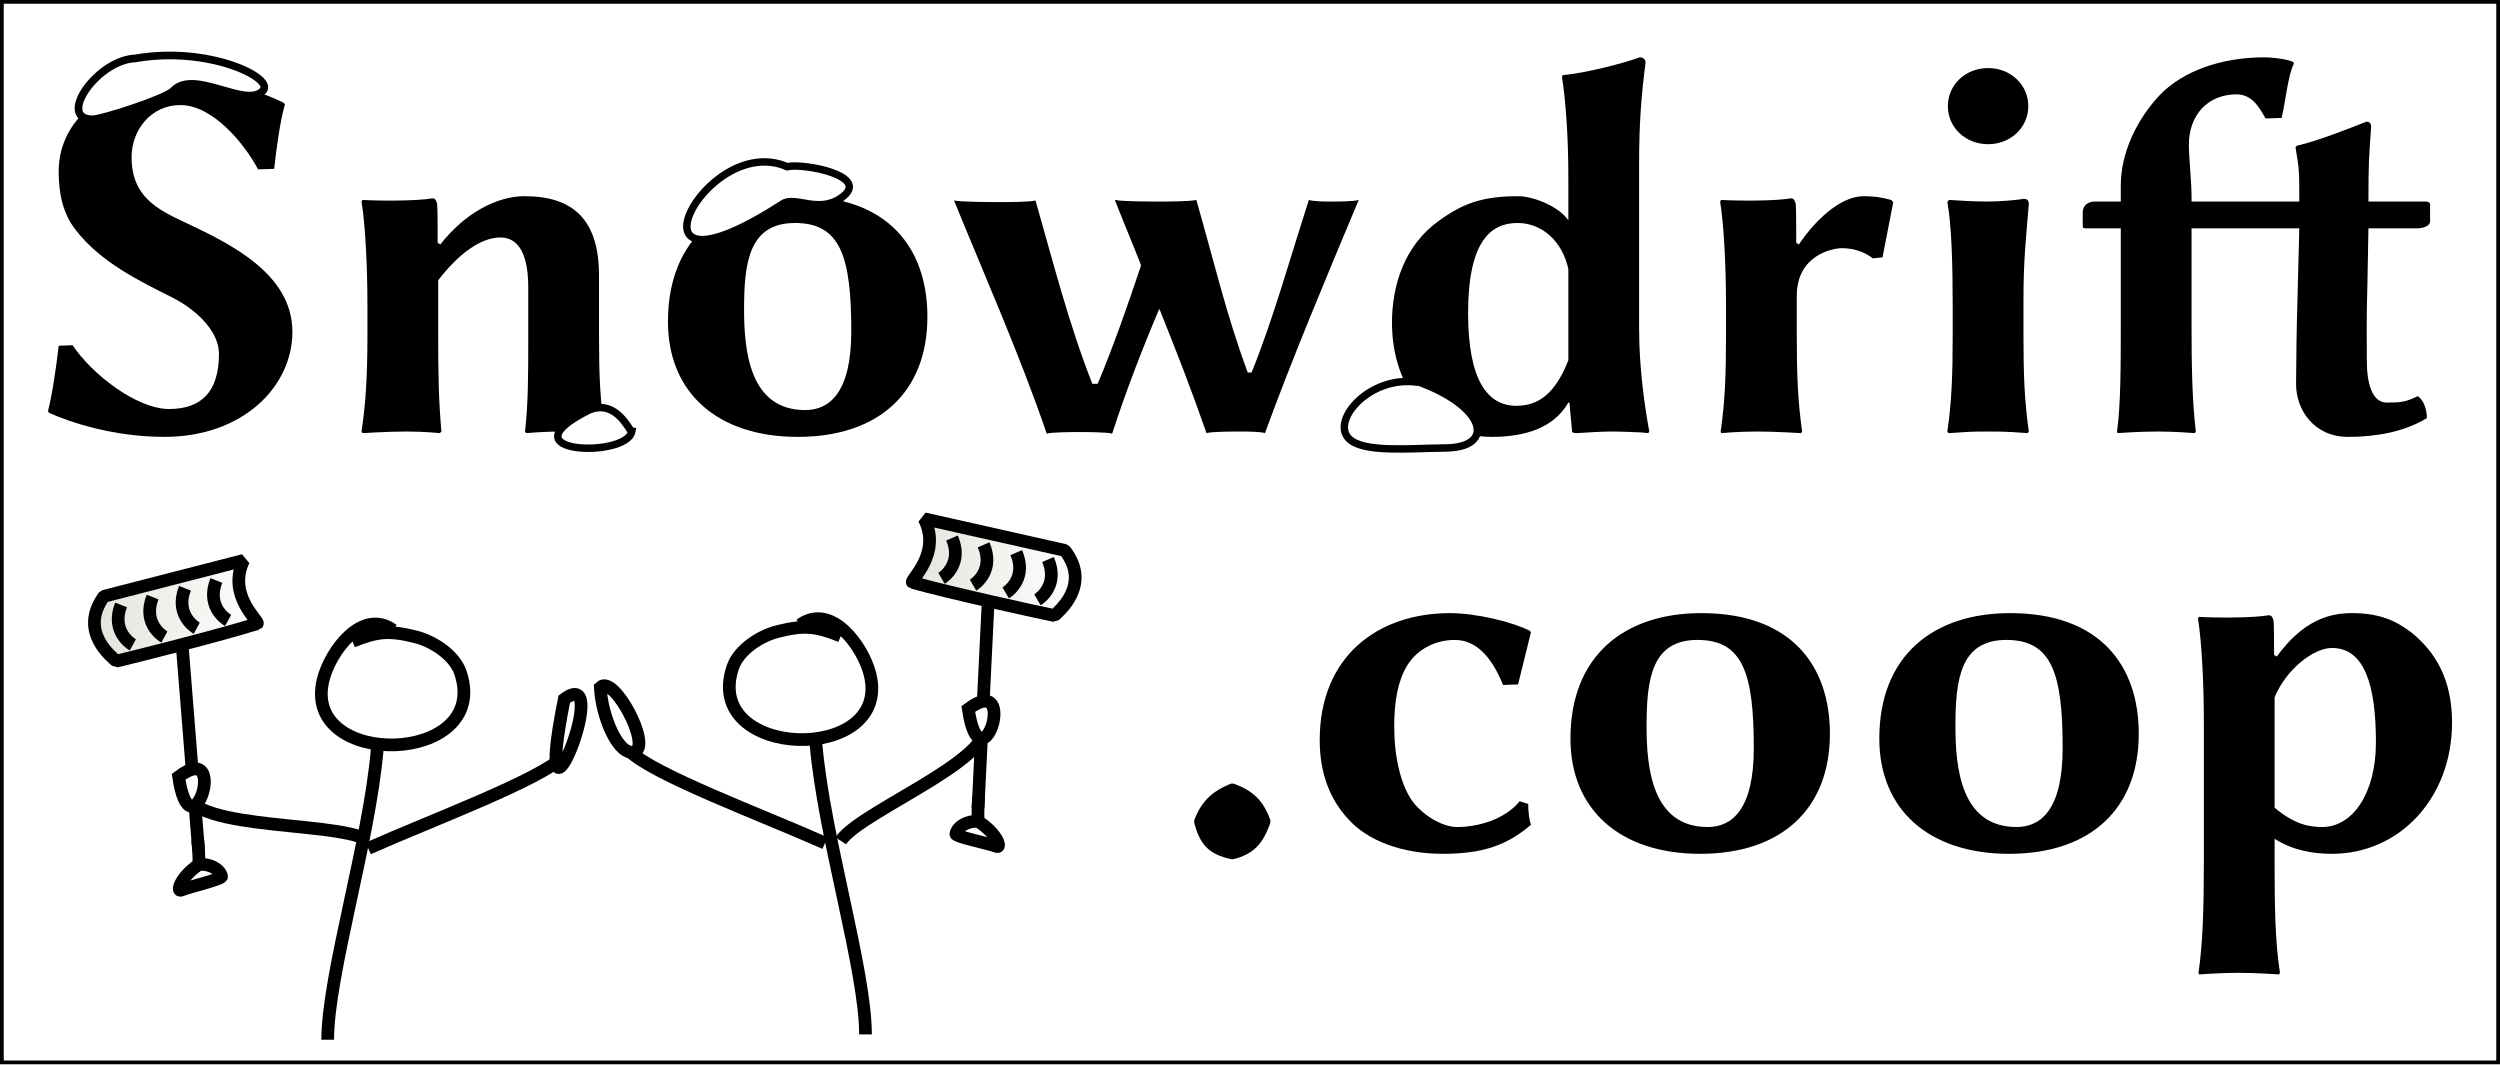
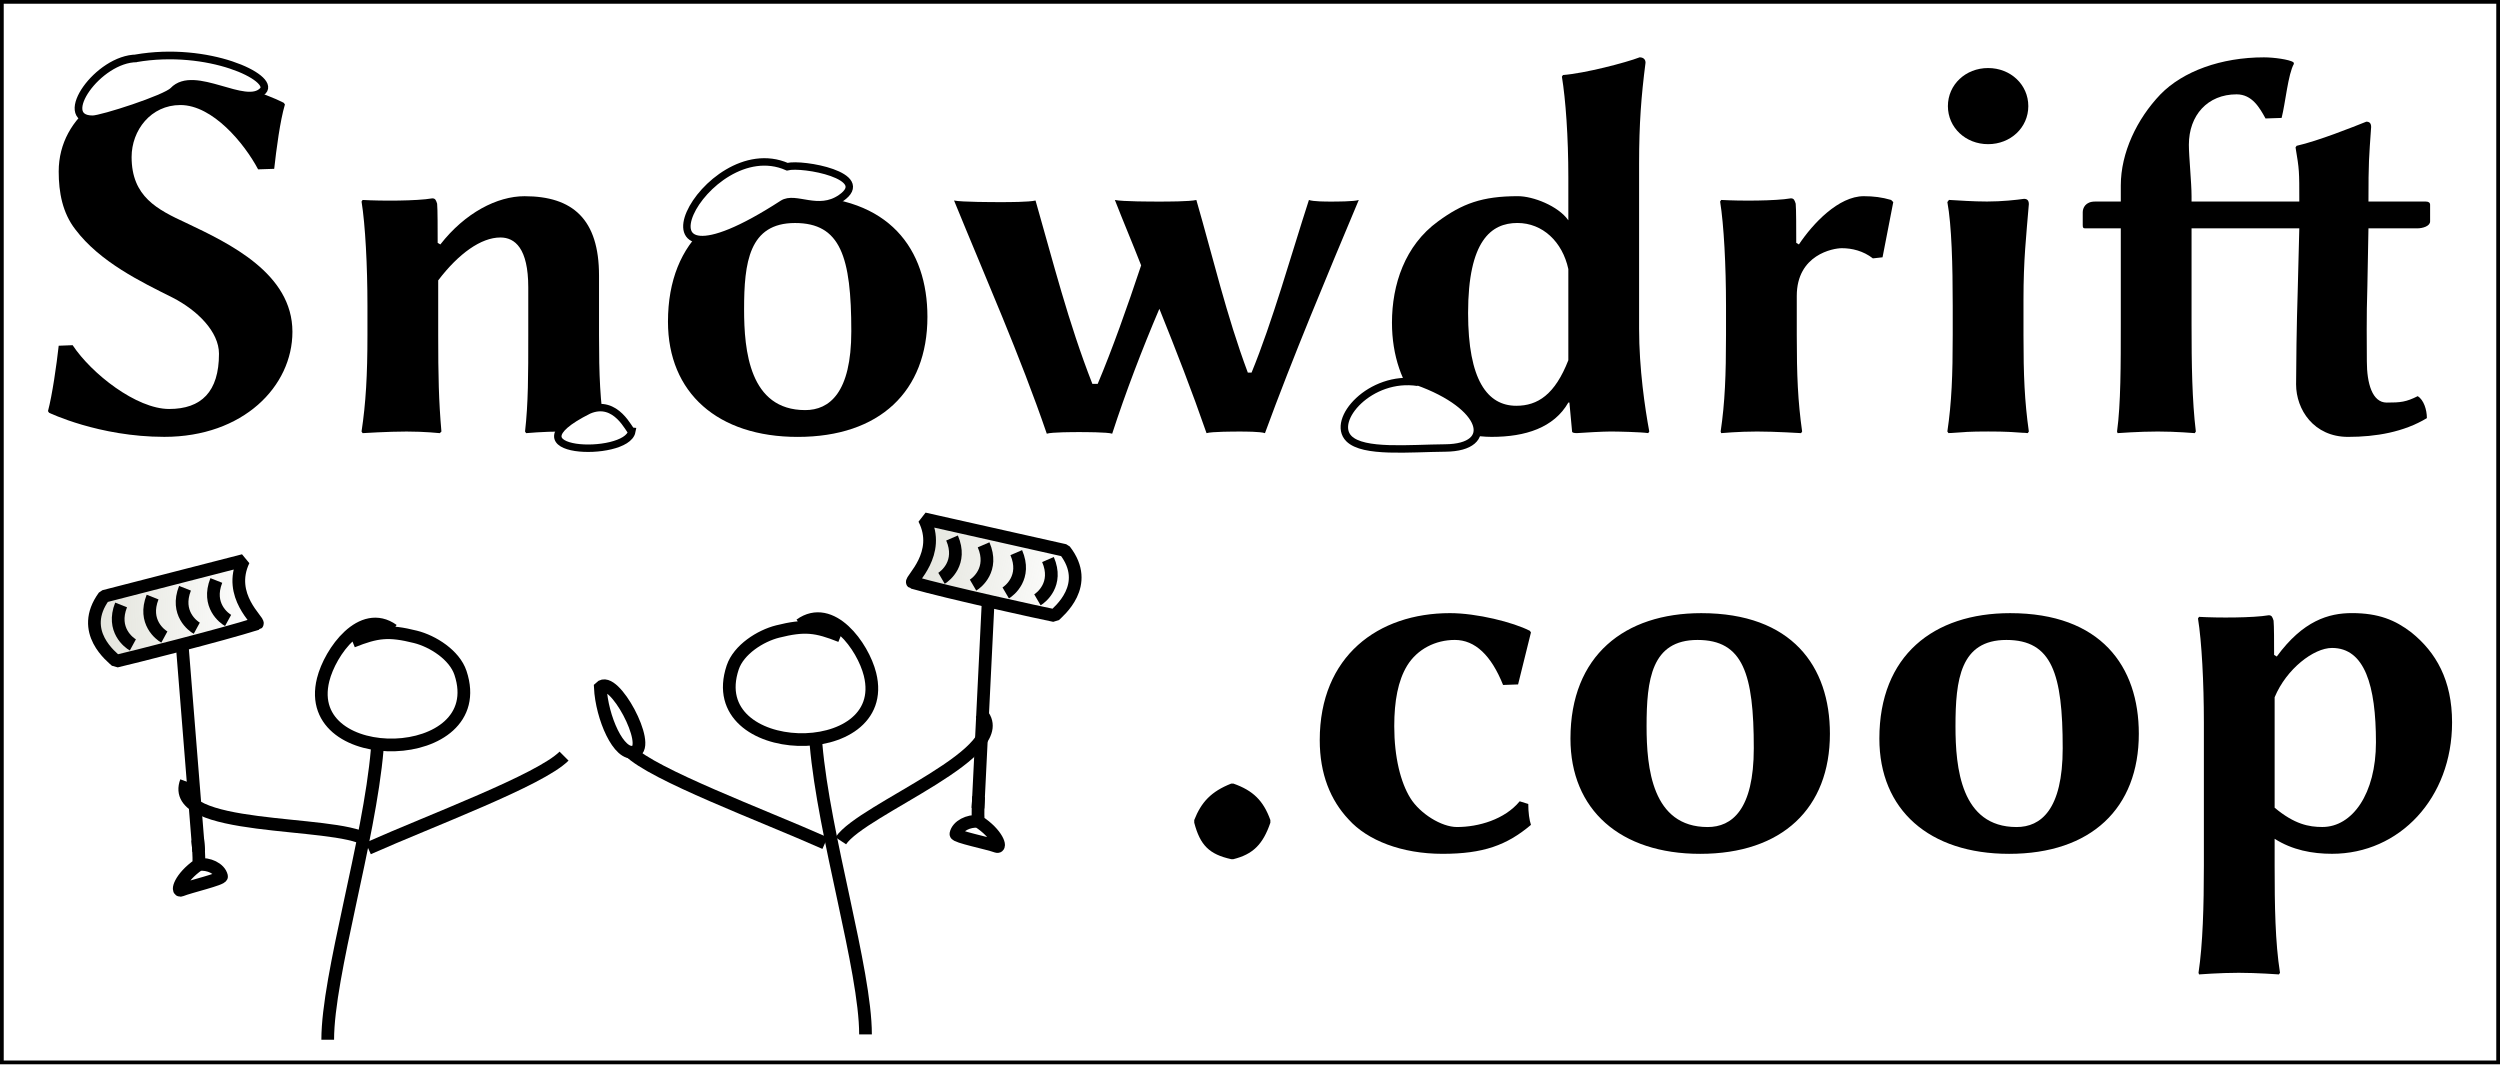
- <svg xmlns="http://www.w3.org/2000/svg" xmlns:xlink="http://www.w3.org/1999/xlink" version="1.2" width="335.784" height="142.941" id="svg2">
+ <svg xmlns="http://www.w3.org/2000/svg" id="svg2" height="142.94" width="335.78" version="1.2">
  <defs id="defs4">
-     <linearGradient id="linearGradient3908">
-       <stop id="stop3910" style="stop-color:#e2e3db;stop-opacity:1" offset="0" />
-       <stop id="stop3912" style="stop-color:#e2e3db;stop-opacity:0" offset="1" />
+     <radialGradient id="radialGradient4102" gradientUnits="userSpaceOnUse" cy="443.14" cx="-480.73" gradientTransform="matrix(1.064229,0.2569151,-0.1125876,0.4663757,93.60276,360.4351)" r="10.701">
+       <stop id="stop4098" stop-color="#FFF" offset="0" />
+     </radialGradient>
+     <linearGradient id="linearGradient4126" y2="456.96" gradientUnits="userSpaceOnUse" x2="-578.33" gradientTransform="translate(2.268771,-12.15413)" y1="457.53" x1="-586.63">
+       <stop id="stop4124" stop-color="#FFF" offset="0" />
    </linearGradient>
-     <linearGradient id="linearGradient3898">
-       <stop id="stop3900" style="stop-color:#e2e3db;stop-opacity:1" offset="0" />
-       <stop id="stop3902" style="stop-color:#e2e3db;stop-opacity:0" offset="1" />
+     <linearGradient id="linearGradient4132" y2="457.81" gradientUnits="userSpaceOnUse" x2="-604.69" gradientTransform="matrix(1,0,0,1.061909,-18.15017,-86.43821)" y1="457.81" x1="-630.48">
+       <stop id="stop4130" stop-color="#FFF" offset="0" />
    </linearGradient>
-     <linearGradient id="linearGradient3890">
-       <stop id="stop3892" style="stop-color:#e2e3db;stop-opacity:1" offset="0" />
-       <stop id="stop3894" style="stop-color:#e2e3db;stop-opacity:0" offset="1" />
+     <linearGradient id="linearGradient4166" y2="414.82" gradientUnits="userSpaceOnUse" x2="-544.88" y1="414.82" x1="-566.93">
+       <stop id="stop4164" stop-color="#FFF" offset="0" />
    </linearGradient>
-     <linearGradient id="linearGradient3864">
-       <stop id="stop3866" style="stop-color:#333333;stop-opacity:1" offset="0" />
+     <linearGradient id="linearGradient3906" y2="373.75" gradientUnits="userSpaceOnUse" x2="-253.28" y1="373.75" x1="-273.53">
+       <stop id="stop3900" stop-color="#e2e3db" offset="0" />
+       <stop id="stop3902" stop-color="#e2e3db" stop-opacity="0" offset="1" />
    </linearGradient>
-     <linearGradient id="linearGradient4162">
-       <stop id="stop4164" style="stop-color:#ffffff;stop-opacity:1" offset="0" />
+     <linearGradient id="linearGradient3914" y2="375.76" gradientUnits="userSpaceOnUse" x2="-273.41" y1="374.05" x1="-252.7">
+       <stop id="stop3910" stop-color="#e2e3db" offset="0" />
+       <stop id="stop3912" stop-color="#e2e3db" stop-opacity="0" offset="1" />
    </linearGradient>
-     <linearGradient id="linearGradient4134">
-       <stop id="stop4136" style="stop-color:#ffffff;stop-opacity:1" offset="0" />
-     </linearGradient>
-     <linearGradient id="linearGradient4128">
-       <stop id="stop4130" style="stop-color:#ffffff;stop-opacity:1" offset="0" />
-     </linearGradient>
-     <linearGradient id="linearGradient4122">
-       <stop id="stop4124" style="stop-color:#ffffff;stop-opacity:1" offset="0" />
-     </linearGradient>
-     <linearGradient id="linearGradient4096">
-       <stop id="stop4098" style="stop-color:#ffffff;stop-opacity:1" offset="0" />
-     </linearGradient>
-     <radialGradient cx="-480.725" cy="443.142" r="10.701" fx="-480.725" fy="443.142" id="radialGradient4102" xlink:href="#linearGradient4096" gradientUnits="userSpaceOnUse" gradientTransform="matrix(1.064229,0.2569151,-0.1125876,0.4663757,93.60276,360.4351)" />
-     <linearGradient x1="-586.634" y1="457.53" x2="-578.333" y2="456.958" id="linearGradient4126" xlink:href="#linearGradient4122" gradientUnits="userSpaceOnUse" gradientTransform="translate(2.268771,-12.15413)" />
-     <linearGradient x1="-630.481" y1="457.808" x2="-604.693" y2="457.808" id="linearGradient4132" xlink:href="#linearGradient4128" gradientUnits="userSpaceOnUse" gradientTransform="matrix(1,0,0,1.061909,-18.15017,-86.43821)" />
-     <linearGradient x1="-566.929" y1="414.818" x2="-544.884" y2="414.818" id="linearGradient4166" xlink:href="#linearGradient4162" gradientUnits="userSpaceOnUse" />
-     <linearGradient x1="-273.526" y1="373.75" x2="-253.284" y2="373.75" id="linearGradient3906" xlink:href="#linearGradient3898" gradientUnits="userSpaceOnUse" spreadMethod="pad" />
-     <linearGradient x1="-252.701" y1="374.046" x2="-273.408" y2="375.756" id="linearGradient3914" xlink:href="#linearGradient3908" gradientUnits="userSpaceOnUse" />
  </defs>
-   <rect style="fill:#ffffff;fill-opacity:1;stroke:#000000;stroke-width:0.5;stroke-linejoin:miter;stroke-miterlimit:4;stroke-opacity:1;stroke-dasharray:none" id="rect3059" width="335.284" height="142.441" x="0.25" y="0.25" />
-   <g transform="translate(652.7876,-383.839)" id="layer1">
-     <g id="g4236" />
-     <g transform="translate(6,-4)" id="g3106">
-       <g transform="translate(311.4286,100)" id="flowRoot2985" style="font-size:12px;font-style:normal;font-variant:normal;font-weight:bold;font-stretch:normal;line-height:125%;letter-spacing:0px;word-spacing:0px;fill:#000000;fill-opacity:1;stroke:none;font-family:Linux Biolinum Shadow O;-inkscape-font-specification:Linux Biolinum Shadow O Bold">
-         <path d="m -947.503,342.774 c -4.392,0 -10.44,-4.752 -12.96,-8.568 l -1.872,0.072 c -0.288,2.592 -0.864,6.624 -1.44,8.784 l 0.144,0.216 c 0,0 6.696,3.24 15.48,3.24 10.584,0 17.208,-6.768 17.208,-14.112 0,-7.848 -8.496,-11.88 -14.256,-14.616 -3.888,-1.8 -7.344,-3.528 -7.344,-8.856 0,-3.6 2.592,-6.984 6.552,-6.984 4.32,0 8.568,5.112 10.44,8.64 l 2.16,-0.072 c 0.288,-2.592 0.792,-6.48 1.44,-8.64 l -0.144,-0.216 c 0,0 -5.904,-3.24 -14.688,-3.24 -8.136,0 -15.552,4.824 -15.552,12.456 0,2.808 0.504,5.544 2.232,7.776 3.312,4.392 8.856,7.056 13.032,9.144 3.384,1.728 6.264,4.608 6.264,7.56 0,5.112 -2.376,7.416 -6.696,7.416" id="path3908" style="font-size:72px;font-family:Linux Biolinum O;-inkscape-font-specification:Linux Biolinum O Bold" />
-         <path d="m -889.761,332.838 0,-7.992 c 0,-7.56 -3.528,-10.656 -10.008,-10.656 -3.672,0 -7.992,2.232 -11.304,6.48 l -0.36,-0.216 c 0,-1.584 0,-4.608 -0.072,-5.256 -0.144,-0.432 -0.216,-0.72 -0.648,-0.72 -2.088,0.36 -6.84,0.36 -9.36,0.216 l -0.144,0.216 c 0.504,3.096 0.792,8.64 0.792,13.968 l 0,3.96 c 0,5.4 -0.216,9.144 -0.792,12.96 l 0.144,0.216 c 0,0 3.384,-0.216 5.904,-0.216 2.448,0 4.464,0.216 4.464,0.216 l 0.216,-0.216 c -0.36,-4.104 -0.432,-7.488 -0.432,-12.96 l 0,-7.344 c 2.736,-3.6 5.76,-5.76 8.352,-5.76 1.944,0 3.744,1.44 3.744,6.696 l 0,6.408 c 0,5.4 0,9.144 -0.432,12.96 l 0.144,0.216 c 0,0 2.304,-0.216 4.824,-0.216 2.448,0 5.616,0.216 5.616,0.216 l 0.144,-0.216 c -0.648,-4.104 -0.792,-7.488 -0.792,-12.96" id="path3910" style="font-size:72px;font-family:Linux Biolinum O;-inkscape-font-specification:Linux Biolinum O Bold" />
-         <path d="m -880.501,331.038 c 0,9.576 6.696,15.48 17.424,15.48 11.016,0 17.424,-6.12 17.424,-16.128 0,-9.072 -5.112,-16.2 -17.28,-16.2 -10.296,0 -17.568,5.688 -17.568,16.848 m 17.064,-13.248 c 6.12,0 7.56,4.536 7.56,14.544 0,8.28 -2.952,10.584 -6.192,10.584 -7.488,0 -8.208,-7.992 -8.208,-13.536 0,-6.264 0.648,-11.592 6.84,-11.592" id="path3912" style="font-size:72px;font-family:Linux Biolinum O;-inkscape-font-specification:Linux Biolinum O Bold" />
-         <path d="m -829.623,346.086 c 0.648,-0.216 3.672,-0.216 4.32,-0.216 0.648,0 3.888,0 4.464,0.216 1.8,-5.544 4.032,-11.376 6.336,-16.776 2.232,5.544 4.392,11.088 6.336,16.704 0.648,-0.216 3.816,-0.216 4.464,-0.216 0.648,0 2.808,0 3.384,0.216 3.744,-10.224 8.28,-21.024 12.6,-31.32 -0.576,0.216 -3.096,0.216 -3.744,0.216 -0.648,0 -2.376,0 -2.952,-0.216 -2.448,7.56 -4.896,16.344 -7.704,23.184 l -0.504,0 c -2.88,-7.704 -4.68,-15.48 -6.912,-23.184 -0.864,0.216 -4.032,0.216 -4.968,0.216 -1.008,0 -4.968,0 -5.976,-0.216 1.152,2.952 2.376,5.832 3.528,8.784 -1.872,5.616 -3.888,11.304 -5.832,15.912 l -0.72,0 c -3.24,-8.28 -5.256,-16.344 -7.632,-24.624 -0.864,0.216 -3.672,0.216 -4.608,0.216 -1.008,0 -5.328,0 -6.336,-0.216 4.32,10.584 8.856,20.808 12.456,31.32" id="path3914" style="font-size:72px;font-family:Linux Biolinum O;-inkscape-font-specification:Linux Biolinum O Bold" />
-         <path d="m -759.566,336.222 c -1.8,4.608 -4.104,6.12 -6.984,6.12 -3.888,0 -6.48,-3.456 -6.48,-12.456 0,-9.72 3.096,-12.096 6.624,-12.096 3.384,0 6.048,2.52 6.84,6.192 l 0,12.24 m 0,5.688 0.144,0 0.36,3.888 c 0,0.144 0.216,0.216 0.648,0.216 0.936,-0.072 3.528,-0.216 4.536,-0.216 0.936,0 4.104,0.072 5.04,0.216 l 0.144,-0.216 c -0.576,-3.096 -1.368,-8.424 -1.368,-13.824 l 0,-22.176 c 0,-5.328 0.288,-9.072 0.864,-13.536 0,-0.504 -0.36,-0.72 -0.792,-0.72 -1.872,0.72 -7.416,2.16 -10.296,2.376 l -0.144,0.216 c 0.504,3.096 0.864,8.064 0.864,13.536 l 0,5.76 c -1.368,-1.944 -4.752,-3.24 -6.768,-3.24 -4.824,0 -7.488,1.008 -10.728,3.384 -4.464,3.24 -6.192,8.496 -6.192,13.608 0,8.856 5.4,15.336 13.392,15.336 4.536,0 8.352,-1.224 10.296,-4.608" id="path3916" style="font-size:72px;font-family:Linux Biolinum O;-inkscape-font-specification:Linux Biolinum O Bold" />
-         <path d="m -728.597,320.67 -0.36,-0.216 c 0,-1.584 -10e-6,-4.608 -0.072,-5.256 -0.144,-0.432 -0.216,-0.72 -0.648,-0.72 -2.088,0.36 -6.84,0.36 -9.36,0.216 l -0.144,0.216 c 0.504,3.096 0.792,8.64 0.792,13.968 l 0,3.96 c 0,5.4 -0.144,9.072 -0.72,12.96 l 0.072,0.216 c 0,0 2.304,-0.216 4.824,-0.216 2.448,0 5.904,0.216 5.904,0.216 l 0.144,-0.216 c -0.576,-4.104 -0.72,-7.488 -0.72,-12.96 l 0,-5.256 c 0,-5.544 4.896,-6.408 6.048,-6.408 1.368,0 2.88,0.36 4.176,1.368 l 1.296,-0.144 1.44,-7.416 -0.288,-0.288 c -1.224,-0.36 -2.376,-0.504 -3.672,-0.504 -3.384,0 -6.84,3.672 -8.712,6.48" id="path3918" style="font-size:72px;font-family:Linux Biolinum O;-inkscape-font-specification:Linux Biolinum O Bold" />
-         <path d="m -708.59,302.094 c 0,2.88 2.376,5.112 5.4,5.112 3.024,0 5.4,-2.232 5.4,-5.112 0,-2.88 -2.376,-5.112 -5.4,-5.112 -3.024,0 -5.4,2.232 -5.4,5.112 m 0.648,26.784 0,3.96 c 0,5.4 -0.144,9.072 -0.72,12.96 l 0.144,0.216 c 2.16,-0.144 2.808,-0.216 5.328,-0.216 2.448,0 3.168,0.072 5.328,0.216 l 0.144,-0.216 c -0.576,-4.104 -0.72,-7.488 -0.72,-12.96 l 0,-4.752 c 0,-5.4 0.36,-8.424 0.72,-12.816 0,-0.504 -0.216,-0.72 -0.648,-0.72 -1.008,0.144 -2.952,0.36 -4.968,0.36 -1.872,0 -3.816,-0.144 -5.112,-0.216 l -0.216,0.288 c 0.576,3.096 0.72,8.496 0.72,13.896" id="path3920" style="font-size:72px;font-family:Linux Biolinum O;-inkscape-font-specification:Linux Biolinum O Bold" />
-         <path d="m -680.038,300.51 c -3.168,3.312 -5.328,7.848 -5.328,12.24 l 0,2.16 -3.456,0 c -1.296,0 -1.656,0.864 -1.656,1.44 l 0,1.728 c 0,0.36 0.072,0.432 0.36,0.432 l 4.752,0 0,12.888 c 0,5.4 0,10.728 -0.504,14.4 l 0.072,0.216 c 0,0 2.88,-0.216 5.4,-0.216 2.448,0 4.968,0.216 4.968,0.216 l 0.144,-0.216 c -0.504,-4.176 -0.576,-9 -0.576,-14.4 l 0,-12.888 9.72,0 0.576,0 4.176,0 -0.216,8.496 c -0.144,4.32 -0.216,10.296 -0.216,12.456 0,3.384 2.376,7.056 6.984,7.056 3.744,0 7.488,-0.648 10.584,-2.52 0,-1.152 -0.432,-2.448 -1.224,-2.952 -1.584,0.792 -2.304,0.864 -4.176,0.864 -1.944,0 -2.664,-2.592 -2.664,-5.544 0,-2.16 -0.072,-5.832 0.072,-10.152 l 0.144,-7.704 6.552,0 c 0.72,0 1.728,-0.288 1.728,-0.936 l 0,-2.232 c 0,-0.288 -0.216,-0.432 -0.576,-0.432 l -7.704,0 c 0,-5.4 0.072,-5.832 0.36,-10.008 0,-0.504 -0.216,-0.72 -0.648,-0.72 -1.8,0.72 -6.48,2.592 -9.36,3.24 l -0.144,0.216 c 0.504,3.024 0.504,3.096 0.504,7.272 l -3.096,0 -1.08,0 -10.296,0 0,-0.72 c 0,-1.8 -0.36,-5.328 -0.36,-6.912 0,-3.96 2.52,-6.768 6.408,-6.768 2.088,0 3.096,1.8 3.888,3.24 l 2.16,-0.072 c 0.504,-1.944 0.864,-5.904 1.656,-7.272 l -0.072,-0.216 c -0.576,-0.36 -2.592,-0.648 -3.96,-0.648 -5.76,0 -10.872,1.872 -13.896,4.968" id="path3922" style="font-size:72px;font-family:Linux Biolinum O;-inkscape-font-specification:Linux Biolinum O Bold" />
+   <rect id="rect3059" stroke-linejoin="miter" stroke-dasharray="none" height="142.44" width="335.28" stroke="#000" stroke-miterlimit="4" y="0.25" x="0.25" stroke-width="0.5" fill="#FFF" />
+   <g id="layer1" transform="translate(652.7876,-383.839)">
+     <g id="g3106" transform="translate(6,-4)">
+       <g id="flowRoot2985" style="letter-spacing:0px;word-spacing:0px;" font-weight="bold" transform="translate(311.4286,100)" font-stretch="normal" line-height="125%" font-size="12px" font-variant="normal" font-family="Linux Biolinum Shadow O" font-style="normal" fill="#000">
+         <path id="path3908" d="m-947.5,342.77c-4.392,0-10.44-4.752-12.96-8.568l-1.872,0.072c-0.288,2.592-0.864,6.624-1.44,8.784l0.144,0.216s6.696,3.24,15.48,3.24c10.584,0,17.208-6.768,17.208-14.112,0-7.848-8.496-11.88-14.256-14.616-3.888-1.8-7.344-3.528-7.344-8.856,0-3.6,2.592-6.984,6.552-6.984,4.32,0,8.568,5.112,10.44,8.64l2.16-0.072c0.288-2.592,0.792-6.48,1.44-8.64l-0.144-0.216s-5.904-3.24-14.688-3.24c-8.136,0-15.552,4.824-15.552,12.456,0,2.808,0.504,5.544,2.232,7.776,3.312,4.392,8.856,7.056,13.032,9.144,3.384,1.728,6.264,4.608,6.264,7.56,0,5.112-2.376,7.416-6.696,7.416" />
+         <path id="path3910" d="m-889.76,332.84,0-7.992c0-7.56-3.528-10.656-10.008-10.656-3.672,0-7.992,2.232-11.304,6.48l-0.36-0.216c0-1.584,0-4.608-0.072-5.256-0.144-0.432-0.216-0.72-0.648-0.72-2.088,0.36-6.84,0.36-9.36,0.216l-0.144,0.216c0.504,3.096,0.792,8.64,0.792,13.968v3.96c0,5.4-0.216,9.144-0.792,12.96l0.144,0.216s3.384-0.216,5.904-0.216c2.448,0,4.464,0.216,4.464,0.216l0.216-0.216c-0.36-4.104-0.432-7.488-0.432-12.96v-7.344c2.736-3.6,5.76-5.76,8.352-5.76,1.944,0,3.744,1.44,3.744,6.696v6.408c0,5.4,0,9.144-0.432,12.96l0.144,0.216s2.304-0.216,4.824-0.216c2.448,0,5.616,0.216,5.616,0.216l0.144-0.216c-0.648-4.104-0.792-7.488-0.792-12.96" />
+         <path id="path3912" d="m-880.5,331.04c0,9.576,6.696,15.48,17.424,15.48,11.016,0,17.424-6.12,17.424-16.128,0-9.072-5.112-16.2-17.28-16.2-10.296,0-17.568,5.688-17.568,16.848m17.064-13.248c6.12,0,7.56,4.536,7.56,14.544,0,8.28-2.952,10.584-6.192,10.584-7.488,0-8.208-7.992-8.208-13.536,0-6.264,0.648-11.592,6.84-11.592" />
+         <path id="path3914" d="m-829.62,346.09c0.648-0.216,3.672-0.216,4.32-0.216s3.888,0,4.464,0.216c1.8-5.544,4.032-11.376,6.336-16.776,2.232,5.544,4.392,11.088,6.336,16.704,0.648-0.216,3.816-0.216,4.464-0.216s2.808,0,3.384,0.216c3.744-10.224,8.28-21.024,12.6-31.32-0.576,0.216-3.096,0.216-3.744,0.216s-2.376,0-2.952-0.216c-2.448,7.56-4.896,16.344-7.704,23.184h-0.504c-2.88-7.704-4.68-15.48-6.912-23.184-0.864,0.216-4.032,0.216-4.968,0.216-1.008,0-4.968,0-5.976-0.216,1.152,2.952,2.376,5.832,3.528,8.784-1.872,5.616-3.888,11.304-5.832,15.912h-0.72c-3.24-8.28-5.256-16.344-7.632-24.624-0.864,0.216-3.672,0.216-4.608,0.216-1.008,0-5.328,0-6.336-0.216,4.32,10.584,8.856,20.808,12.456,31.32" />
+         <path id="path3916" d="m-759.57,336.22c-1.8,4.608-4.104,6.12-6.984,6.12-3.888,0-6.48-3.456-6.48-12.456,0-9.72,3.096-12.096,6.624-12.096,3.384,0,6.048,2.52,6.84,6.192v12.24m0,5.688,0.144,0,0.36,3.888c0,0.144,0.216,0.216,0.648,0.216,0.936-0.072,3.528-0.216,4.536-0.216,0.936,0,4.104,0.072,5.04,0.216l0.144-0.216c-0.576-3.096-1.368-8.424-1.368-13.824v-22.176c0-5.328,0.288-9.072,0.864-13.536,0-0.504-0.36-0.72-0.792-0.72-1.872,0.72-7.416,2.16-10.296,2.376l-0.144,0.216c0.504,3.096,0.864,8.064,0.864,13.536v5.76c-1.368-1.944-4.752-3.24-6.768-3.24-4.824,0-7.488,1.008-10.728,3.384-4.464,3.24-6.192,8.496-6.192,13.608,0,8.856,5.4,15.336,13.392,15.336,4.536,0,8.352-1.224,10.296-4.608" />
+         <path id="path3918" d="m-728.6,320.67-0.36-0.216c0-1.584-0-4.608-0.072-5.256-0.144-0.432-0.216-0.72-0.648-0.72-2.088,0.36-6.84,0.36-9.36,0.216l-0.144,0.216c0.504,3.096,0.792,8.64,0.792,13.968v3.96c0,5.4-0.144,9.072-0.72,12.96l0.072,0.216s2.304-0.216,4.824-0.216c2.448,0,5.904,0.216,5.904,0.216l0.144-0.216c-0.576-4.104-0.72-7.488-0.72-12.96v-5.256c0-5.544,4.896-6.408,6.048-6.408,1.368,0,2.88,0.36,4.176,1.368l1.296-0.144,1.44-7.416-0.288-0.288c-1.224-0.36-2.376-0.504-3.672-0.504-3.384,0-6.84,3.672-8.712,6.48" />
+         <path id="path3920" d="m-708.59,302.09c0,2.88,2.376,5.112,5.4,5.112s5.4-2.232,5.4-5.112-2.376-5.112-5.4-5.112-5.4,2.232-5.4,5.112m0.648,26.784,0,3.96c0,5.4-0.144,9.072-0.72,12.96l0.144,0.216c2.16-0.144,2.808-0.216,5.328-0.216,2.448,0,3.168,0.072,5.328,0.216l0.144-0.216c-0.576-4.104-0.72-7.488-0.72-12.96v-4.752c0-5.4,0.36-8.424,0.72-12.816,0-0.504-0.216-0.72-0.648-0.72-1.008,0.144-2.952,0.36-4.968,0.36-1.872,0-3.816-0.144-5.112-0.216l-0.216,0.288c0.576,3.096,0.72,8.496,0.72,13.896" />
+         <path id="path3922" d="m-680.04,300.51c-3.168,3.312-5.328,7.848-5.328,12.24v2.16h-3.456c-1.296,0-1.656,0.864-1.656,1.44v1.728c0,0.36,0.072,0.432,0.36,0.432h4.752v12.888c0,5.4,0,10.728-0.504,14.4l0.072,0.216s2.88-0.216,5.4-0.216c2.448,0,4.968,0.216,4.968,0.216l0.144-0.216c-0.504-4.176-0.576-9-0.576-14.4v-12.888h9.72,0.576,4.176l-0.216,8.496c-0.144,4.32-0.216,10.296-0.216,12.456,0,3.384,2.376,7.056,6.984,7.056,3.744,0,7.488-0.648,10.584-2.52,0-1.152-0.432-2.448-1.224-2.952-1.584,0.792-2.304,0.864-4.176,0.864-1.944,0-2.664-2.592-2.664-5.544,0-2.16-0.072-5.832,0.072-10.152l0.144-7.704h6.552c0.72,0,1.728-0.288,1.728-0.936v-2.232c0-0.288-0.216-0.432-0.576-0.432h-7.704c0-5.4,0.072-5.832,0.36-10.008,0-0.504-0.216-0.72-0.648-0.72-1.8,0.72-6.48,2.592-9.36,3.24l-0.144,0.216c0.504,3.024,0.504,3.096,0.504,7.272h-3.096-1.08-10.296v-0.72c0-1.8-0.36-5.328-0.36-6.912,0-3.96,2.52-6.768,6.408-6.768,2.088,0,3.096,1.8,3.888,3.24l2.16-0.072c0.504-1.944,0.864-5.904,1.656-7.272l-0.072-0.216c-0.576-0.36-2.592-0.648-3.96-0.648-5.76,0-10.872,1.872-13.896,4.968" />
      </g>
-       <path d="m -553.063,410.231 c -11.072,-4.85 -23.478,19.805 -0.602,4.986 1.705,-1.104 4.765,1.333 7.824,-0.773 4.336,-2.986 -5.14,-4.738 -7.222,-4.213 z" id="path3186" style="fill:url(#linearGradient4166);fill-opacity:1;stroke:#000000;stroke-width:1px;stroke-linecap:butt;stroke-linejoin:miter;stroke-opacity:1" />
-       <path d="m -573.931,445.803 c -0.288,-0.007 -2.071,-4.474 -5.789,-2.865 -11.74,5.87 5.09,6.474 5.789,2.865 z" id="path3190" style="fill:url(#linearGradient4126);fill-opacity:1;stroke:#000000;stroke-width:1px;stroke-linecap:butt;stroke-linejoin:miter;stroke-opacity:1" />
-       <path d="m -640.411,395.68 c -5.215,0 -10.881,8.186 -5.933,8.186 1.23,0 9.831,-2.771 10.833,-3.834 2.824,-2.999 9.741,2.437 12.036,0 1.634,-1.735 -7.333,-6.055 -17.106,-4.352" id="path3198" style="fill:url(#linearGradient4132);fill-opacity:1;stroke:#000000;stroke-width:1.03px;stroke-linecap:butt;stroke-linejoin:miter;stroke-opacity:1" />
-       <path d="m -468.331,439.19 c -6.4,-1.016 -11.754,5.09 -9.281,7.563 1.937,1.937 8.106,1.296 12.944,1.256 6.897,-0.057 5.42,-5.66 -3.777,-8.934" id="path4094" style="fill:url(#radialGradient4102);fill-opacity:1;stroke:#000000;stroke-width:1px;stroke-linecap:butt;stroke-linejoin:miter;stroke-opacity:1" />
+       <path id="path3186" stroke-linejoin="miter" d="m-553.06,410.23c-11.072-4.85-23.478,19.805-0.602,4.986,1.705-1.104,4.765,1.333,7.824-0.773,4.336-2.986-5.141-4.738-7.222-4.213z" stroke="#000" stroke-linecap="butt" stroke-width="1px" fill="url(#linearGradient4166)" />
+       <path id="path3190" stroke-linejoin="miter" d="m-573.93,445.8c-0.288-0.007-2.071-4.474-5.789-2.865-11.74,5.87,5.09,6.474,5.789,2.865z" stroke="#000" stroke-linecap="butt" stroke-width="1px" fill="url(#linearGradient4126)" />
+       <path id="path3198" stroke-linejoin="miter" d="m-640.41,395.68c-5.215,0-10.881,8.186-5.933,8.186,1.23,0,9.831-2.771,10.833-3.834,2.824-2.999,9.741,2.438,12.036,0,1.634-1.735-7.332-6.055-17.106-4.352" stroke="#000" stroke-linecap="butt" stroke-width="1.03px" fill="url(#linearGradient4132)" />
+       <path id="path4094" stroke-linejoin="miter" d="m-468.33,439.19c-6.4-1.016-11.754,5.09-9.281,7.563,1.937,1.937,8.106,1.296,12.944,1.256,6.897-0.057,5.42-5.66-3.777-8.934" stroke="#000" stroke-linecap="butt" stroke-width="1px" fill="url(#radialGradient4102)" />
    </g>
-     <g transform="translate(469.4436,152)" id="flowRoot3098" style="font-size:12px;font-style:normal;font-variant:normal;font-weight:bold;font-stretch:normal;line-height:125%;letter-spacing:0px;word-spacing:0px;fill:#000000;fill-opacity:1;stroke:none;font-family:Linux Biolinum Shadow O;-inkscape-font-specification:Linux Biolinum Shadow O Bold">
-       <path d="m -961.831,342.342 c 0.792,3.024 2.016,4.248 4.968,4.896 l 0.288,0 c 2.592,-0.648 3.96,-1.944 4.968,-4.896 l 0,-0.36 c -0.936,-2.592 -2.304,-3.96 -4.968,-4.896 l -0.288,0 c -2.736,1.08 -4.032,2.52 -4.968,4.896 l 0,0.36" id="path3897" style="font-size:72px;font-family:Linux Biolinum O;-inkscape-font-specification:Linux Biolinum O Bold" />
-       <path d="m -926.832,317.79 c 2.736,0 4.896,2.088 6.48,6.048 l 2.016,-0.072 1.728,-6.984 -0.144,-0.216 c -2.232,-1.152 -7.128,-2.376 -10.728,-2.376 -9.648,0 -17.496,5.76 -17.496,17.064 0,4.536 1.44,8.064 3.888,10.656 2.52,2.808 7.128,4.608 12.6,4.608 5.472,0 8.64,-1.152 11.88,-3.888 -0.216,-0.648 -0.36,-1.656 -0.36,-2.808 l -1.152,-0.36 c -2.016,2.448 -5.544,3.456 -8.424,3.456 -2.088,0 -4.968,-1.8 -6.264,-3.888 -1.296,-2.088 -2.16,-5.472 -2.16,-9.648 0,-3.384 0.504,-6.12 1.728,-8.136 1.368,-2.232 3.816,-3.456 6.408,-3.456" id="path3899" style="font-size:72px;font-family:Linux Biolinum O;-inkscape-font-specification:Linux Biolinum O Bold" />
-       <path d="m -911.298,331.038 c 0,9.576 6.696,15.48 17.424,15.48 11.016,0 17.424,-6.12 17.424,-16.128 0,-9.072 -5.112,-16.2 -17.28,-16.2 -10.296,0 -17.568,5.688 -17.568,16.848 m 17.064,-13.248 c 6.12,0 7.56,4.536 7.56,14.544 0,8.28 -2.952,10.584 -6.192,10.584 -7.488,0 -8.208,-7.992 -8.208,-13.536 0,-6.264 0.648,-11.592 6.84,-11.592" id="path3901" style="font-size:72px;font-family:Linux Biolinum O;-inkscape-font-specification:Linux Biolinum O Bold" />
-       <path d="m -869.814,331.038 c 0,9.576 6.696,15.48 17.424,15.48 11.016,0 17.424,-6.12 17.424,-16.128 0,-9.072 -5.112,-16.2 -17.28,-16.2 -10.296,0 -17.568,5.688 -17.568,16.848 m 17.064,-13.248 c 6.12,0 7.56,4.536 7.56,14.544 0,8.28 -2.952,10.584 -6.192,10.584 -7.488,0 -8.208,-7.992 -8.208,-13.536 0,-6.264 0.648,-11.592 6.84,-11.592" id="path3903" style="font-size:72px;font-family:Linux Biolinum O;-inkscape-font-specification:Linux Biolinum O Bold" />
-       <path d="m -816.72,325.494 c 1.584,-3.816 5.256,-6.624 7.704,-6.624 4.392,0 5.904,5.04 5.904,12.672 0,6.912 -3.168,11.376 -7.2,11.376 -1.8,0 -3.744,-0.36 -6.408,-2.592 l 0,-14.832 m 0.288,-5.472 -0.36,-0.216 c 0,-1.584 -10e-6,-3.96 -0.072,-4.608 -0.144,-0.432 -0.216,-0.72 -0.648,-0.72 -2.088,0.36 -6.84,0.36 -9.36,0.216 l -0.144,0.216 c 0.504,3.096 0.792,8.64 0.792,13.968 l 0,19.224 c 0,5.4 -0.144,10.584 -0.72,14.4 l 0.072,0.216 c 0,0 2.808,-0.216 5.328,-0.216 2.448,0 5.4,0.216 5.4,0.216 l 0.144,-0.216 c -0.648,-4.104 -0.72,-9 -0.72,-14.4 l 0,-3.6 c 2.376,1.512 5.04,2.016 7.704,2.016 9.072,0 16.128,-7.488 16.128,-17.64 0,-5.688 -2.16,-9.432 -5.472,-12.096 -2.16,-1.656 -4.392,-2.592 -7.992,-2.592 -3.096,0 -6.552,1.008 -10.08,5.832" id="path3905" style="font-size:72px;font-family:Linux Biolinum O;-inkscape-font-specification:Linux Biolinum O Bold" />
+     <g id="flowRoot3098" style="letter-spacing:0px;word-spacing:0px;" font-weight="bold" transform="translate(469.4436,152)" font-stretch="normal" line-height="125%" font-size="12px" font-variant="normal" font-family="Linux Biolinum Shadow O" font-style="normal" fill="#000">
+       <path id="path3897" d="m-961.83,342.34c0.792,3.024,2.016,4.248,4.968,4.896h0.288c2.592-0.648,3.96-1.944,4.968-4.896v-0.36c-0.936-2.592-2.304-3.96-4.968-4.896h-0.288c-2.736,1.08-4.032,2.52-4.968,4.896v0.36" />
+       <path id="path3899" d="m-926.83,317.79c2.736,0,4.896,2.088,6.48,6.048l2.016-0.072,1.728-6.984-0.144-0.216c-2.232-1.152-7.128-2.376-10.728-2.376-9.648,0-17.496,5.76-17.496,17.064,0,4.536,1.44,8.064,3.888,10.656,2.52,2.808,7.128,4.608,12.6,4.608s8.64-1.152,11.88-3.888c-0.216-0.648-0.36-1.656-0.36-2.808l-1.152-0.36c-2.016,2.448-5.544,3.456-8.424,3.456-2.088,0-4.968-1.8-6.264-3.888s-2.16-5.472-2.16-9.648c0-3.384,0.504-6.12,1.728-8.136,1.368-2.232,3.816-3.456,6.408-3.456" />
+       <path id="path3901" d="m-911.3,331.04c0,9.576,6.696,15.48,17.424,15.48,11.016,0,17.424-6.12,17.424-16.128,0-9.072-5.112-16.2-17.28-16.2-10.296,0-17.568,5.688-17.568,16.848m17.064-13.248c6.12,0,7.56,4.536,7.56,14.544,0,8.28-2.952,10.584-6.192,10.584-7.488,0-8.208-7.992-8.208-13.536,0-6.264,0.648-11.592,6.84-11.592" />
+       <path id="path3903" d="m-869.81,331.04c0,9.576,6.696,15.48,17.424,15.48,11.016,0,17.424-6.12,17.424-16.128,0-9.072-5.112-16.2-17.28-16.2-10.296,0-17.568,5.688-17.568,16.848m17.064-13.248c6.12,0,7.56,4.536,7.56,14.544,0,8.28-2.952,10.584-6.192,10.584-7.488,0-8.208-7.992-8.208-13.536,0-6.264,0.648-11.592,6.84-11.592" />
+       <path id="path3905" d="m-816.72,325.49c1.584-3.816,5.256-6.624,7.704-6.624,4.392,0,5.904,5.04,5.904,12.672,0,6.912-3.168,11.376-7.2,11.376-1.8,0-3.744-0.36-6.408-2.592v-14.832m0.288-5.472-0.36-0.216c0-1.584-0-3.96-0.072-4.608-0.144-0.432-0.216-0.72-0.648-0.72-2.088,0.36-6.84,0.36-9.36,0.216l-0.144,0.216c0.504,3.096,0.792,8.64,0.792,13.968v19.224c0,5.4-0.144,10.584-0.72,14.4l0.072,0.216s2.808-0.216,5.328-0.216c2.448,0,5.4,0.216,5.4,0.216l0.144-0.216c-0.648-4.104-0.72-9-0.72-14.4v-3.6c2.376,1.512,5.04,2.016,7.704,2.016,9.072,0,16.128-7.488,16.128-17.64,0-5.688-2.16-9.432-5.472-12.096-2.16-1.656-4.392-2.592-7.992-2.592-3.096,0-6.552,1.008-10.08,5.832" />
    </g>
-     <g transform="matrix(-1.137434,0.01996939,0.01996939,1.137434,-826.4164,40.14981)" id="g3872" style="stroke-width:1.5;stroke-miterlimit:4;stroke-dasharray:none">
-       <path d="m -261.168,400.823 c 0.166,1.724 0.09,2.919 0.09,2.919 -2.288,1.54 -2.679,3.211 -2.133,2.996 1.039,-0.408 4.872,-1.236 4.8,-1.564 -0.207,-0.947 -1.521,-1.553 -2.667,-1.432" id="path3874" style="fill:none;stroke:#000000;stroke-width:1.5;stroke-linecap:butt;stroke-linejoin:miter;stroke-miterlimit:4;stroke-opacity:1;stroke-dasharray:none" />
-       <path d="m -253.799,375.385 c 0.285,-0.285 -3.558,-3.332 -1.519,-7.482 l -16.536,4.022 c -3.109,4.151 0.895,7.214 1.354,7.673 1.487,-0.319 12.426,-2.914 16.7,-4.213 z" id="path3876" style="fill:url(#linearGradient3914);fill-opacity:1;stroke:#000000;stroke-width:1.5;stroke-linecap:butt;stroke-linejoin:bevel;stroke-miterlimit:4;stroke-opacity:1;stroke-dasharray:none" />
-       <path d="m -269.853,372.969 c -1.203,2.93 0.894,4.493 1.328,4.736" id="path3878" style="fill:none;stroke:#000000;stroke-width:1.5;stroke-linecap:butt;stroke-linejoin:miter;stroke-miterlimit:4;stroke-opacity:1;stroke-dasharray:none" />
-       <path d="m -266.121,372.089 c -1.203,2.93 0.894,4.493 1.328,4.736" id="path3880" style="fill:none;stroke:#000000;stroke-width:1.5;stroke-linecap:butt;stroke-linejoin:miter;stroke-miterlimit:4;stroke-opacity:1;stroke-dasharray:none" />
-       <path d="m -262.283,371.102 c -1.203,2.93 0.894,4.493 1.328,4.736" id="path3882" style="fill:none;stroke:#000000;stroke-width:1.5;stroke-linecap:butt;stroke-linejoin:miter;stroke-miterlimit:4;stroke-opacity:1;stroke-dasharray:none" />
-       <path d="m -258.569,370.232 c -1.203,2.93 0.894,4.493 1.328,4.736" id="path3884" style="fill:none;stroke:#000000;stroke-width:1.5;stroke-linecap:butt;stroke-linejoin:miter;stroke-miterlimit:4;stroke-opacity:1;stroke-dasharray:none" />
-       <path d="M 452.775,71.739 451.158,47.49" transform="translate(-713.853,330.4453)" id="path3886" style="fill:none;stroke:#000000;stroke-width:1.5;stroke-linecap:butt;stroke-linejoin:miter;stroke-miterlimit:4;stroke-opacity:1;stroke-dasharray:none" />
+     <g id="g3872" transform="matrix(-1.137434,0.01996939,0.01996939,1.137434,-826.4164,40.14981)" stroke="#000" stroke-linecap="butt" stroke-miterlimit="4" stroke-dasharray="none" stroke-width="1.5">
+       <path id="path3874" stroke-linejoin="miter" d="m-261.17,400.82c0.166,1.724,0.09,2.919,0.09,2.919-2.288,1.54-2.679,3.211-2.133,2.996,1.039-0.408,4.872-1.236,4.8-1.564-0.207-0.947-1.521-1.553-2.667-1.432" fill="none" />
+       <path id="path3876" stroke-linejoin="bevel" d="m-253.8,375.39c0.285-0.285-3.558-3.332-1.519-7.482l-16.536,4.022c-3.109,4.151,0.895,7.214,1.354,7.673,1.487-0.319,12.426-2.914,16.7-4.213z" fill="url(#linearGradient3914)" />
+       <path id="path3878" stroke-linejoin="miter" d="m-269.85,372.97c-1.203,2.93,0.894,4.492,1.328,4.736" fill="none" />
+       <path id="path3880" stroke-linejoin="miter" d="m-266.12,372.09c-1.203,2.93,0.894,4.492,1.328,4.736" fill="none" />
+       <path id="path3882" stroke-linejoin="miter" d="m-262.28,371.1c-1.203,2.93,0.894,4.492,1.328,4.736" fill="none" />
+       <path id="path3884" stroke-linejoin="miter" d="m-258.57,370.23c-1.203,2.93,0.894,4.492,1.328,4.736" fill="none" />
+       <path id="path3886" stroke-linejoin="miter" d="M452.78,71.739,451.16,47.49" transform="translate(-713.853,330.4453)" fill="none" />
    </g>
-     <path d="m -600.005,468.465 c -4.182,-2.991 -8.436,2.907 -9.372,6.651 -3.031,12.123 22.597,11.561 18.441,-0.907 -0.803,-2.41 -3.715,-4.254 -6.046,-4.837 -3.608,-0.902 -5.174,-0.712 -8.465,0.605" id="path3049" style="fill:none;stroke:#000000;stroke-width:1.706;stroke-linecap:butt;stroke-linejoin:miter;stroke-miterlimit:4;stroke-opacity:1;stroke-dasharray:none" />
-     <path d="m -602.122,484.488 c -1.052,12.328 -6.651,30.341 -6.651,38.998" id="path3051" style="fill:none;stroke:#000000;stroke-width:1.706;stroke-linecap:butt;stroke-linejoin:miter;stroke-miterlimit:4;stroke-opacity:1;stroke-dasharray:none" />
-     <path d="m -603.549,496.645 c -4.363,-2.725 -26.767,-0.984 -24.222,-7.844" id="path3053" style="fill:none;stroke:#000000;stroke-width:1.706;stroke-linecap:butt;stroke-linejoin:miter;stroke-miterlimit:4;stroke-opacity:1;stroke-dasharray:none" />
-     <path d="m -603.331,497.789 c 8.489,-3.777 23.082,-9.176 26.301,-12.395" id="path3055" style="fill:none;stroke:#000000;stroke-width:1.706;stroke-linecap:butt;stroke-linejoin:miter;stroke-miterlimit:4;stroke-opacity:1;stroke-dasharray:none" />
-     <path d="m -545.306,467.752 c 4.182,-2.991 8.436,2.907 9.372,6.651 3.031,12.123 -22.597,11.561 -18.441,-0.907 0.803,-2.41 3.715,-4.254 6.046,-4.837 3.608,-0.902 5.174,-0.712 8.465,0.605" id="path3049-6" style="fill:none;stroke:#000000;stroke-width:1.706;stroke-linecap:butt;stroke-linejoin:miter;stroke-miterlimit:4;stroke-opacity:1;stroke-dasharray:none" />
-     <path d="m -543.19,483.774 c 1.052,12.328 6.651,30.341 6.651,38.998" id="path3051-2" style="fill:none;stroke:#000000;stroke-width:1.706;stroke-linecap:butt;stroke-linejoin:miter;stroke-miterlimit:4;stroke-opacity:1;stroke-dasharray:none" />
-     <path d="m -539.864,496.773 c 2.829,-4.296 23.917,-12.057 18.743,-17.232" id="path3053-8" style="fill:none;stroke:#000000;stroke-width:1.706;stroke-linecap:butt;stroke-linejoin:miter;stroke-miterlimit:4;stroke-opacity:1;stroke-dasharray:none" />
-     <path d="m -541.98,497.076 c -8.489,-3.777 -23.082,-9.176 -26.301,-12.395" id="path3055-4" style="fill:none;stroke:#000000;stroke-width:1.706;stroke-linecap:butt;stroke-linejoin:miter;stroke-miterlimit:4;stroke-opacity:1;stroke-dasharray:none" />
-     <path d="m -577,477.75 c -4.614,23.063 6.904,-5.178 0,0 z" id="path3182" style="fill:none;stroke:#000000;stroke-width:1.706;stroke-linecap:butt;stroke-linejoin:miter;stroke-miterlimit:4;stroke-opacity:1;stroke-dasharray:none" />
-     <path d="m -572.159,476.157 c 0.19,4.022 2.501,9.35 4.6,8.653 2.33,-0.774 -2.807,-10.449 -4.6,-8.653 z" id="path3184" style="fill:none;stroke:#000000;stroke-width:1.706;stroke-linecap:butt;stroke-linejoin:miter;stroke-miterlimit:4;stroke-opacity:1;stroke-dasharray:none" />
-     <g transform="matrix(1.13751,-0.01503515,0.01503515,1.13751,-335.1739,36.77529)" id="g3821" style="stroke-width:1.5;stroke-miterlimit:4;stroke-dasharray:none">
-       <path d="m -261.168,400.823 c 0.166,1.724 0.09,2.919 0.09,2.919 -2.288,1.54 -2.679,3.211 -2.133,2.996 1.039,-0.408 4.872,-1.236 4.8,-1.564 -0.207,-0.947 -1.521,-1.553 -2.667,-1.432" id="path3080" style="fill:none;stroke:#000000;stroke-width:1.5;stroke-linecap:butt;stroke-linejoin:miter;stroke-miterlimit:4;stroke-opacity:1;stroke-dasharray:none" />
-       <path d="m -253.799,375.385 c 0.285,-0.285 -3.558,-3.332 -1.519,-7.482 l -16.536,4.022 c -3.109,4.151 0.895,7.214 1.354,7.673 1.487,-0.319 12.426,-2.914 16.7,-4.213 z" id="path3082" style="fill:url(#linearGradient3906);fill-opacity:1;stroke:#000000;stroke-width:1.5;stroke-linecap:butt;stroke-linejoin:bevel;stroke-miterlimit:4;stroke-opacity:1;stroke-dasharray:none" />
-       <path d="m -269.853,372.969 c -1.203,2.93 0.894,4.493 1.328,4.736" id="path3098" style="fill:none;stroke:#000000;stroke-width:1.5;stroke-linecap:butt;stroke-linejoin:miter;stroke-miterlimit:4;stroke-opacity:1;stroke-dasharray:none" />
-       <path d="m -266.121,372.089 c -1.203,2.93 0.894,4.493 1.328,4.736" id="path3037" style="fill:none;stroke:#000000;stroke-width:1.5;stroke-linecap:butt;stroke-linejoin:miter;stroke-miterlimit:4;stroke-opacity:1;stroke-dasharray:none" />
-       <path d="m -262.283,371.102 c -1.203,2.93 0.894,4.493 1.328,4.736" id="path3039" style="fill:none;stroke:#000000;stroke-width:1.5;stroke-linecap:butt;stroke-linejoin:miter;stroke-miterlimit:4;stroke-opacity:1;stroke-dasharray:none" />
-       <path d="m -258.569,370.232 c -1.203,2.93 0.894,4.493 1.328,4.736" id="path3041" style="fill:none;stroke:#000000;stroke-width:1.5;stroke-linecap:butt;stroke-linejoin:miter;stroke-miterlimit:4;stroke-opacity:1;stroke-dasharray:none" />
-       <path d="M 452.775,71.739 451.158,47.49" transform="translate(-713.853,330.4453)" id="path3819" style="fill:none;stroke:#000000;stroke-width:1.5;stroke-linecap:butt;stroke-linejoin:miter;stroke-miterlimit:4;stroke-opacity:1;stroke-dasharray:none" />
+     <path id="path3049" stroke-linejoin="miter" d="m-600.01,468.47c-4.182-2.991-8.436,2.907-9.372,6.651-3.031,12.123,22.597,11.561,18.441-0.907-0.803-2.409-3.715-4.254-6.046-4.837-3.608-0.902-5.174-0.712-8.465,0.605" stroke="#000" stroke-linecap="butt" stroke-miterlimit="4" stroke-dasharray="none" stroke-width="1.706" fill="none" />
+     <path id="path3051" stroke-linejoin="miter" d="m-602.12,484.49c-1.052,12.328-6.651,30.341-6.651,38.998" stroke="#000" stroke-linecap="butt" stroke-miterlimit="4" stroke-dasharray="none" stroke-width="1.706" fill="none" />
+     <path id="path3053" stroke-linejoin="miter" d="m-603.55,496.65c-4.363-2.725-26.767-0.984-24.222-7.845" stroke="#000" stroke-linecap="butt" stroke-miterlimit="4" stroke-dasharray="none" stroke-width="1.706" fill="none" />
+     <path id="path3055" stroke-linejoin="miter" d="m-603.33,497.79c8.489-3.777,23.082-9.175,26.301-12.395" stroke="#000" stroke-linecap="butt" stroke-miterlimit="4" stroke-dasharray="none" stroke-width="1.706" fill="none" />
+     <path id="path3049-6" stroke-linejoin="miter" d="m-545.31,467.75c4.182-2.991,8.436,2.907,9.372,6.651,3.031,12.123-22.597,11.561-18.441-0.907,0.803-2.409,3.715-4.254,6.046-4.837,3.608-0.902,5.174-0.712,8.465,0.605" stroke="#000" stroke-linecap="butt" stroke-miterlimit="4" stroke-dasharray="none" stroke-width="1.706" fill="none" />
+     <path id="path3051-2" stroke-linejoin="miter" d="m-543.19,483.77c1.052,12.328,6.651,30.341,6.651,38.998" stroke="#000" stroke-linecap="butt" stroke-miterlimit="4" stroke-dasharray="none" stroke-width="1.706" fill="none" />
+     <path id="path3053-8" stroke-linejoin="miter" d="m-539.86,496.77c2.829-4.296,23.917-12.057,18.743-17.232" stroke="#000" stroke-linecap="butt" stroke-miterlimit="4" stroke-dasharray="none" stroke-width="1.706" fill="none" />
+     <path id="path3055-4" stroke-linejoin="miter" d="m-541.98,497.08c-8.489-3.777-23.082-9.175-26.301-12.395" stroke="#000" stroke-linecap="butt" stroke-miterlimit="4" stroke-dasharray="none" stroke-width="1.706" fill="none" />
+     <path id="path3182" stroke-linejoin="miter" d="m-577,477.75z" stroke="#000" stroke-linecap="butt" stroke-miterlimit="4" stroke-dasharray="none" stroke-width="1.706" fill="none" />
+     <path id="path3184" stroke-linejoin="miter" d="m-572.16,476.16c0.19,4.022,2.501,9.35,4.6,8.653,2.33-0.774-2.807-10.449-4.6-8.653z" stroke="#000" stroke-linecap="butt" stroke-miterlimit="4" stroke-dasharray="none" stroke-width="1.706" fill="none" />
+     <g id="g3821" transform="matrix(1.13751,-0.01503515,0.01503515,1.13751,-335.1739,36.77529)" stroke="#000" stroke-linecap="butt" stroke-miterlimit="4" stroke-dasharray="none" stroke-width="1.5">
+       <path id="path3080" stroke-linejoin="miter" d="m-261.17,400.82c0.166,1.724,0.09,2.919,0.09,2.919-2.288,1.54-2.679,3.211-2.133,2.996,1.039-0.408,4.872-1.236,4.8-1.564-0.207-0.947-1.521-1.553-2.667-1.432" fill="none" />
+       <path id="path3082" stroke-linejoin="bevel" d="m-253.8,375.39c0.285-0.285-3.558-3.332-1.519-7.482l-16.536,4.022c-3.109,4.151,0.895,7.214,1.354,7.673,1.487-0.319,12.426-2.914,16.7-4.213z" fill="url(#linearGradient3906)" />
+       <path id="path3098" stroke-linejoin="miter" d="m-269.85,372.97c-1.203,2.93,0.894,4.492,1.328,4.736" fill="none" />
+       <path id="path3037" stroke-linejoin="miter" d="m-266.12,372.09c-1.203,2.93,0.894,4.492,1.328,4.736" fill="none" />
+       <path id="path3039" stroke-linejoin="miter" d="m-262.28,371.1c-1.203,2.93,0.894,4.492,1.328,4.736" fill="none" />
+       <path id="path3041" stroke-linejoin="miter" d="m-258.57,370.23c-1.203,2.93,0.894,4.492,1.328,4.736" fill="none" />
+       <path id="path3819" stroke-linejoin="miter" d="M452.78,71.739,451.16,47.49" transform="translate(-713.853,330.4453)" fill="none" />
    </g>
-     <path d="m -628.799,488.162 c 1.642,11.12 6.904,-5.178 0,0 z" id="path3182-2" style="fill:#ffffff;fill-opacity:1;stroke:#000000;stroke-width:1.706;stroke-linecap:butt;stroke-linejoin:miter;stroke-miterlimit:4;stroke-opacity:1;stroke-dasharray:none" />
-     <path d="m -522.734,479.063 c 1.642,11.12 6.904,-5.178 0,0 z" id="path3870" style="fill:#ffffff;fill-opacity:1;stroke:#000000;stroke-width:1.706;stroke-linecap:butt;stroke-linejoin:miter;stroke-miterlimit:4;stroke-opacity:1;stroke-dasharray:none" />
+     <path id="path3182-2" stroke-linejoin="miter" d="m-628.8,488.16z" stroke="#000" stroke-linecap="butt" stroke-miterlimit="4" stroke-dasharray="none" stroke-width="1.706" fill="#FFF" />
+     <path id="path3870" stroke-linejoin="miter" d="m-522.73,479.06z" stroke="#000" stroke-linecap="butt" stroke-miterlimit="4" stroke-dasharray="none" stroke-width="1.706" fill="#FFF" />
  </g>
</svg>
